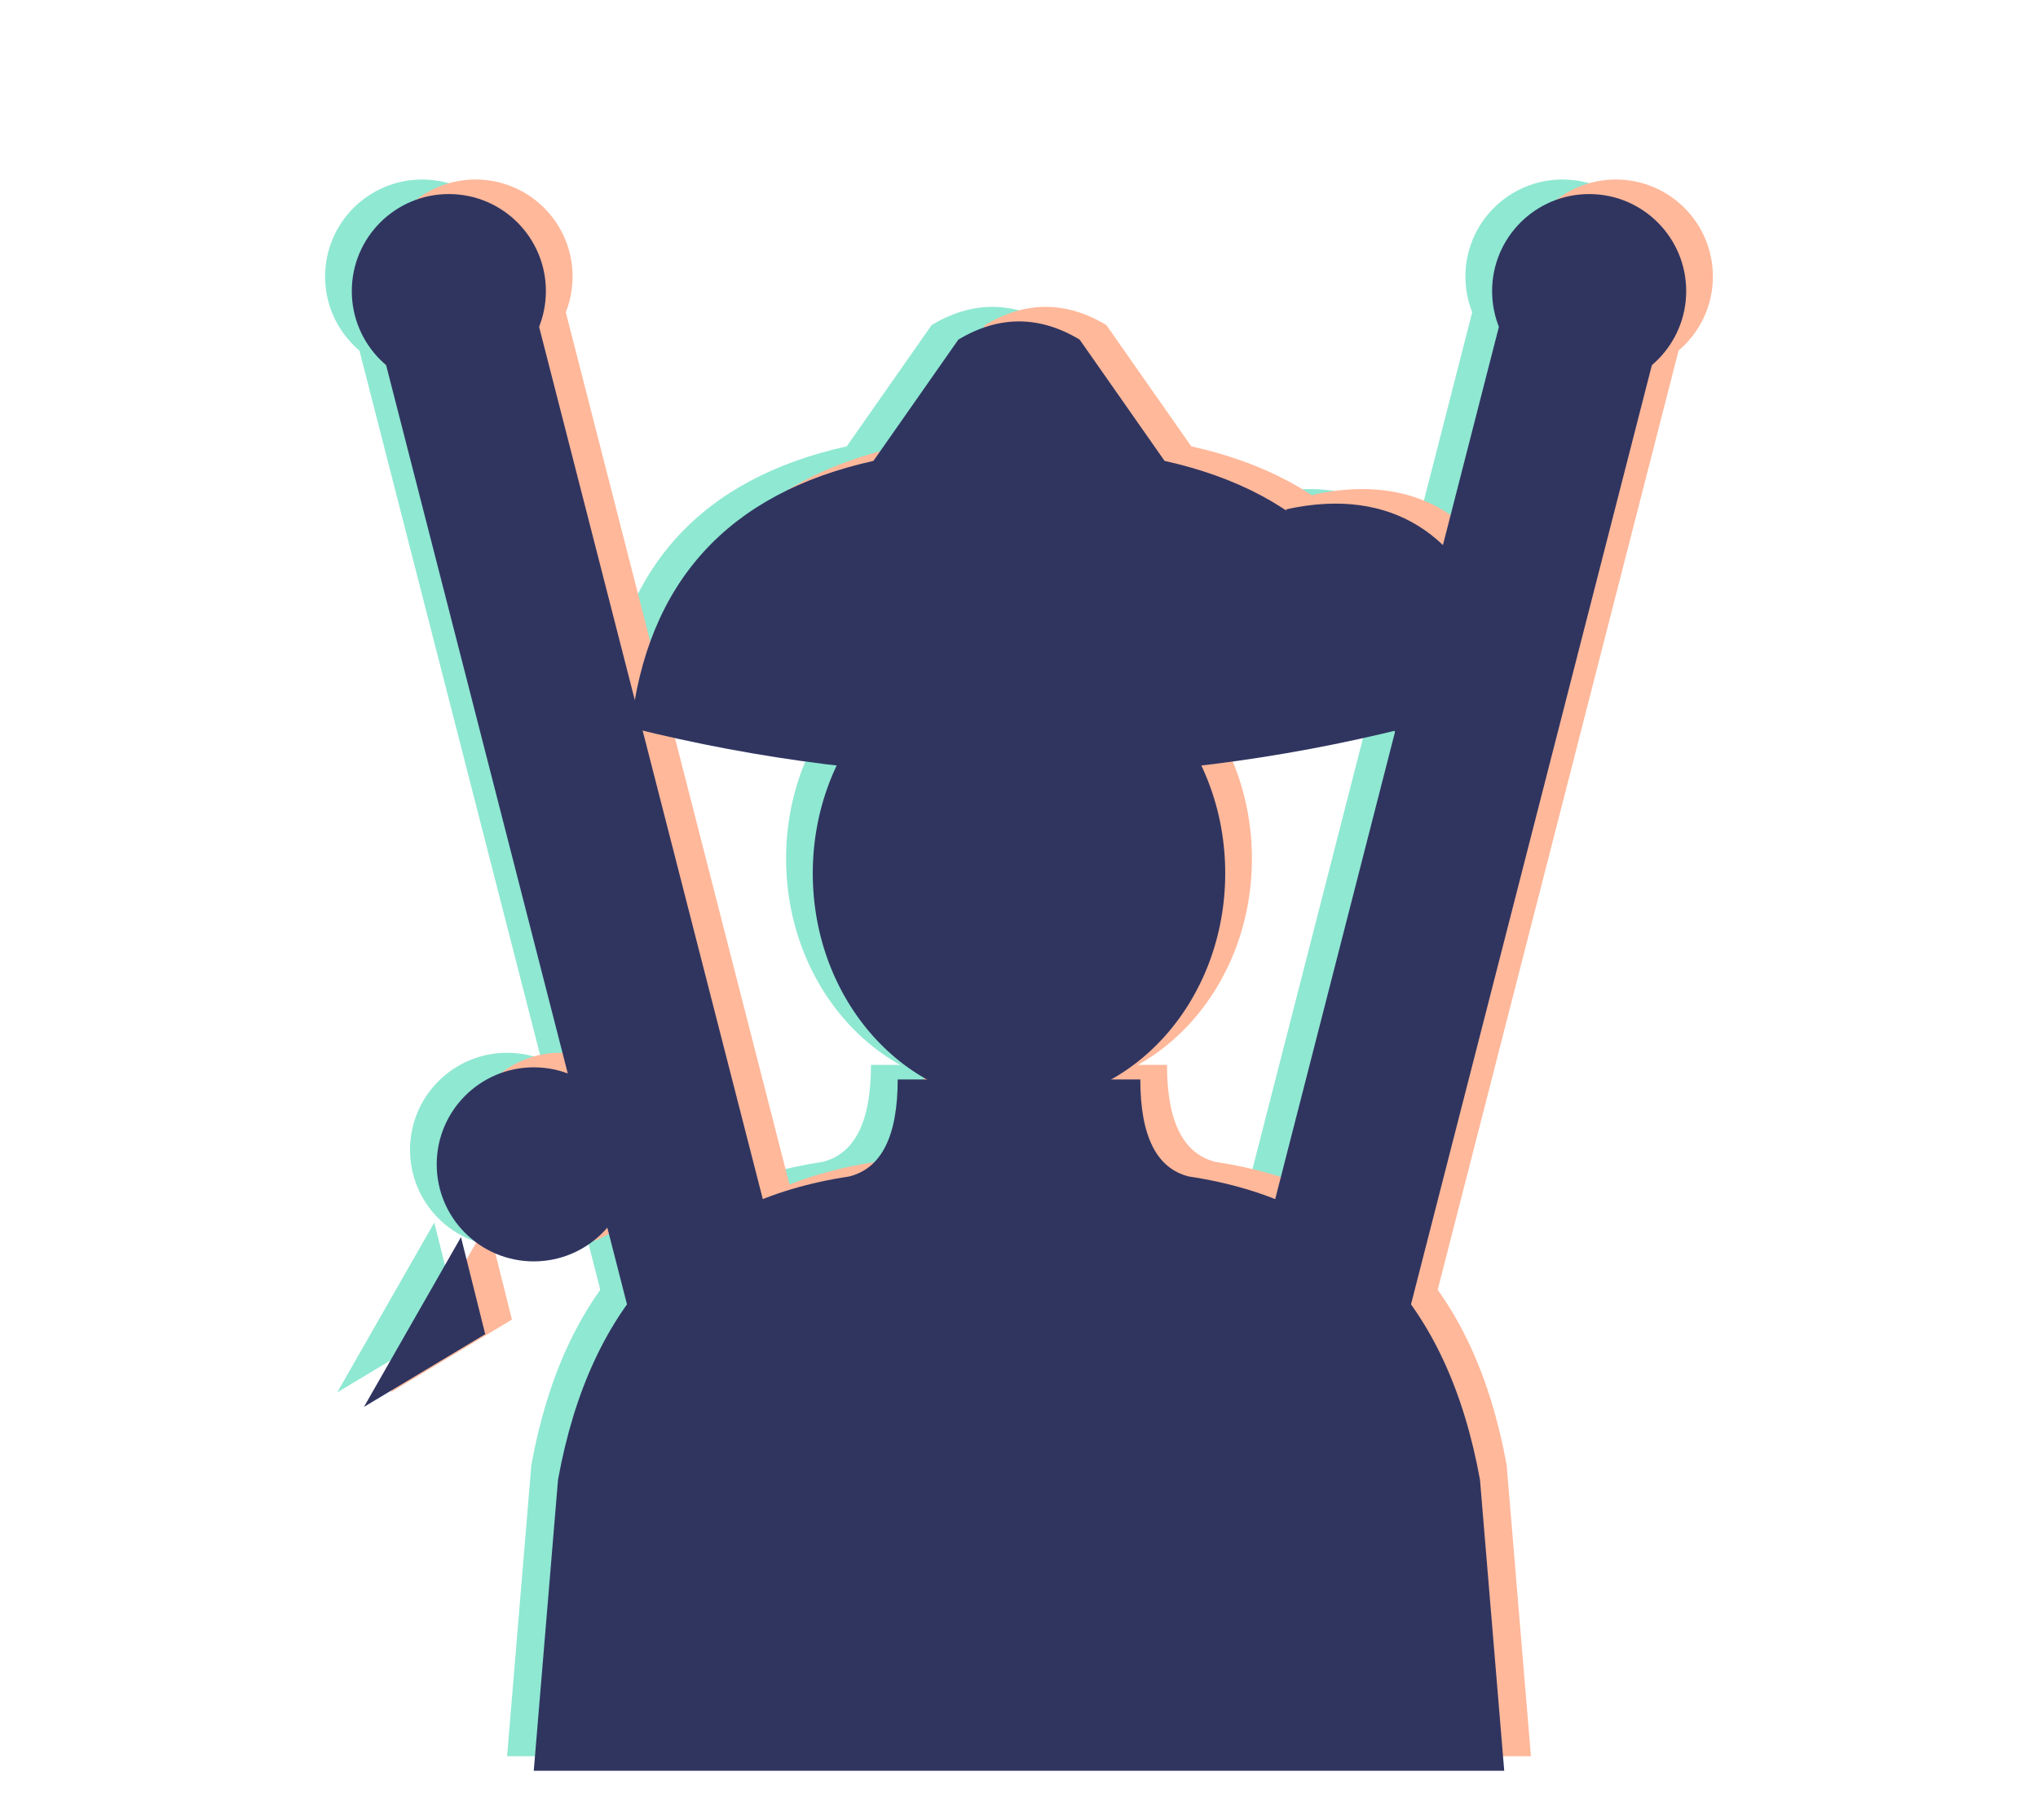
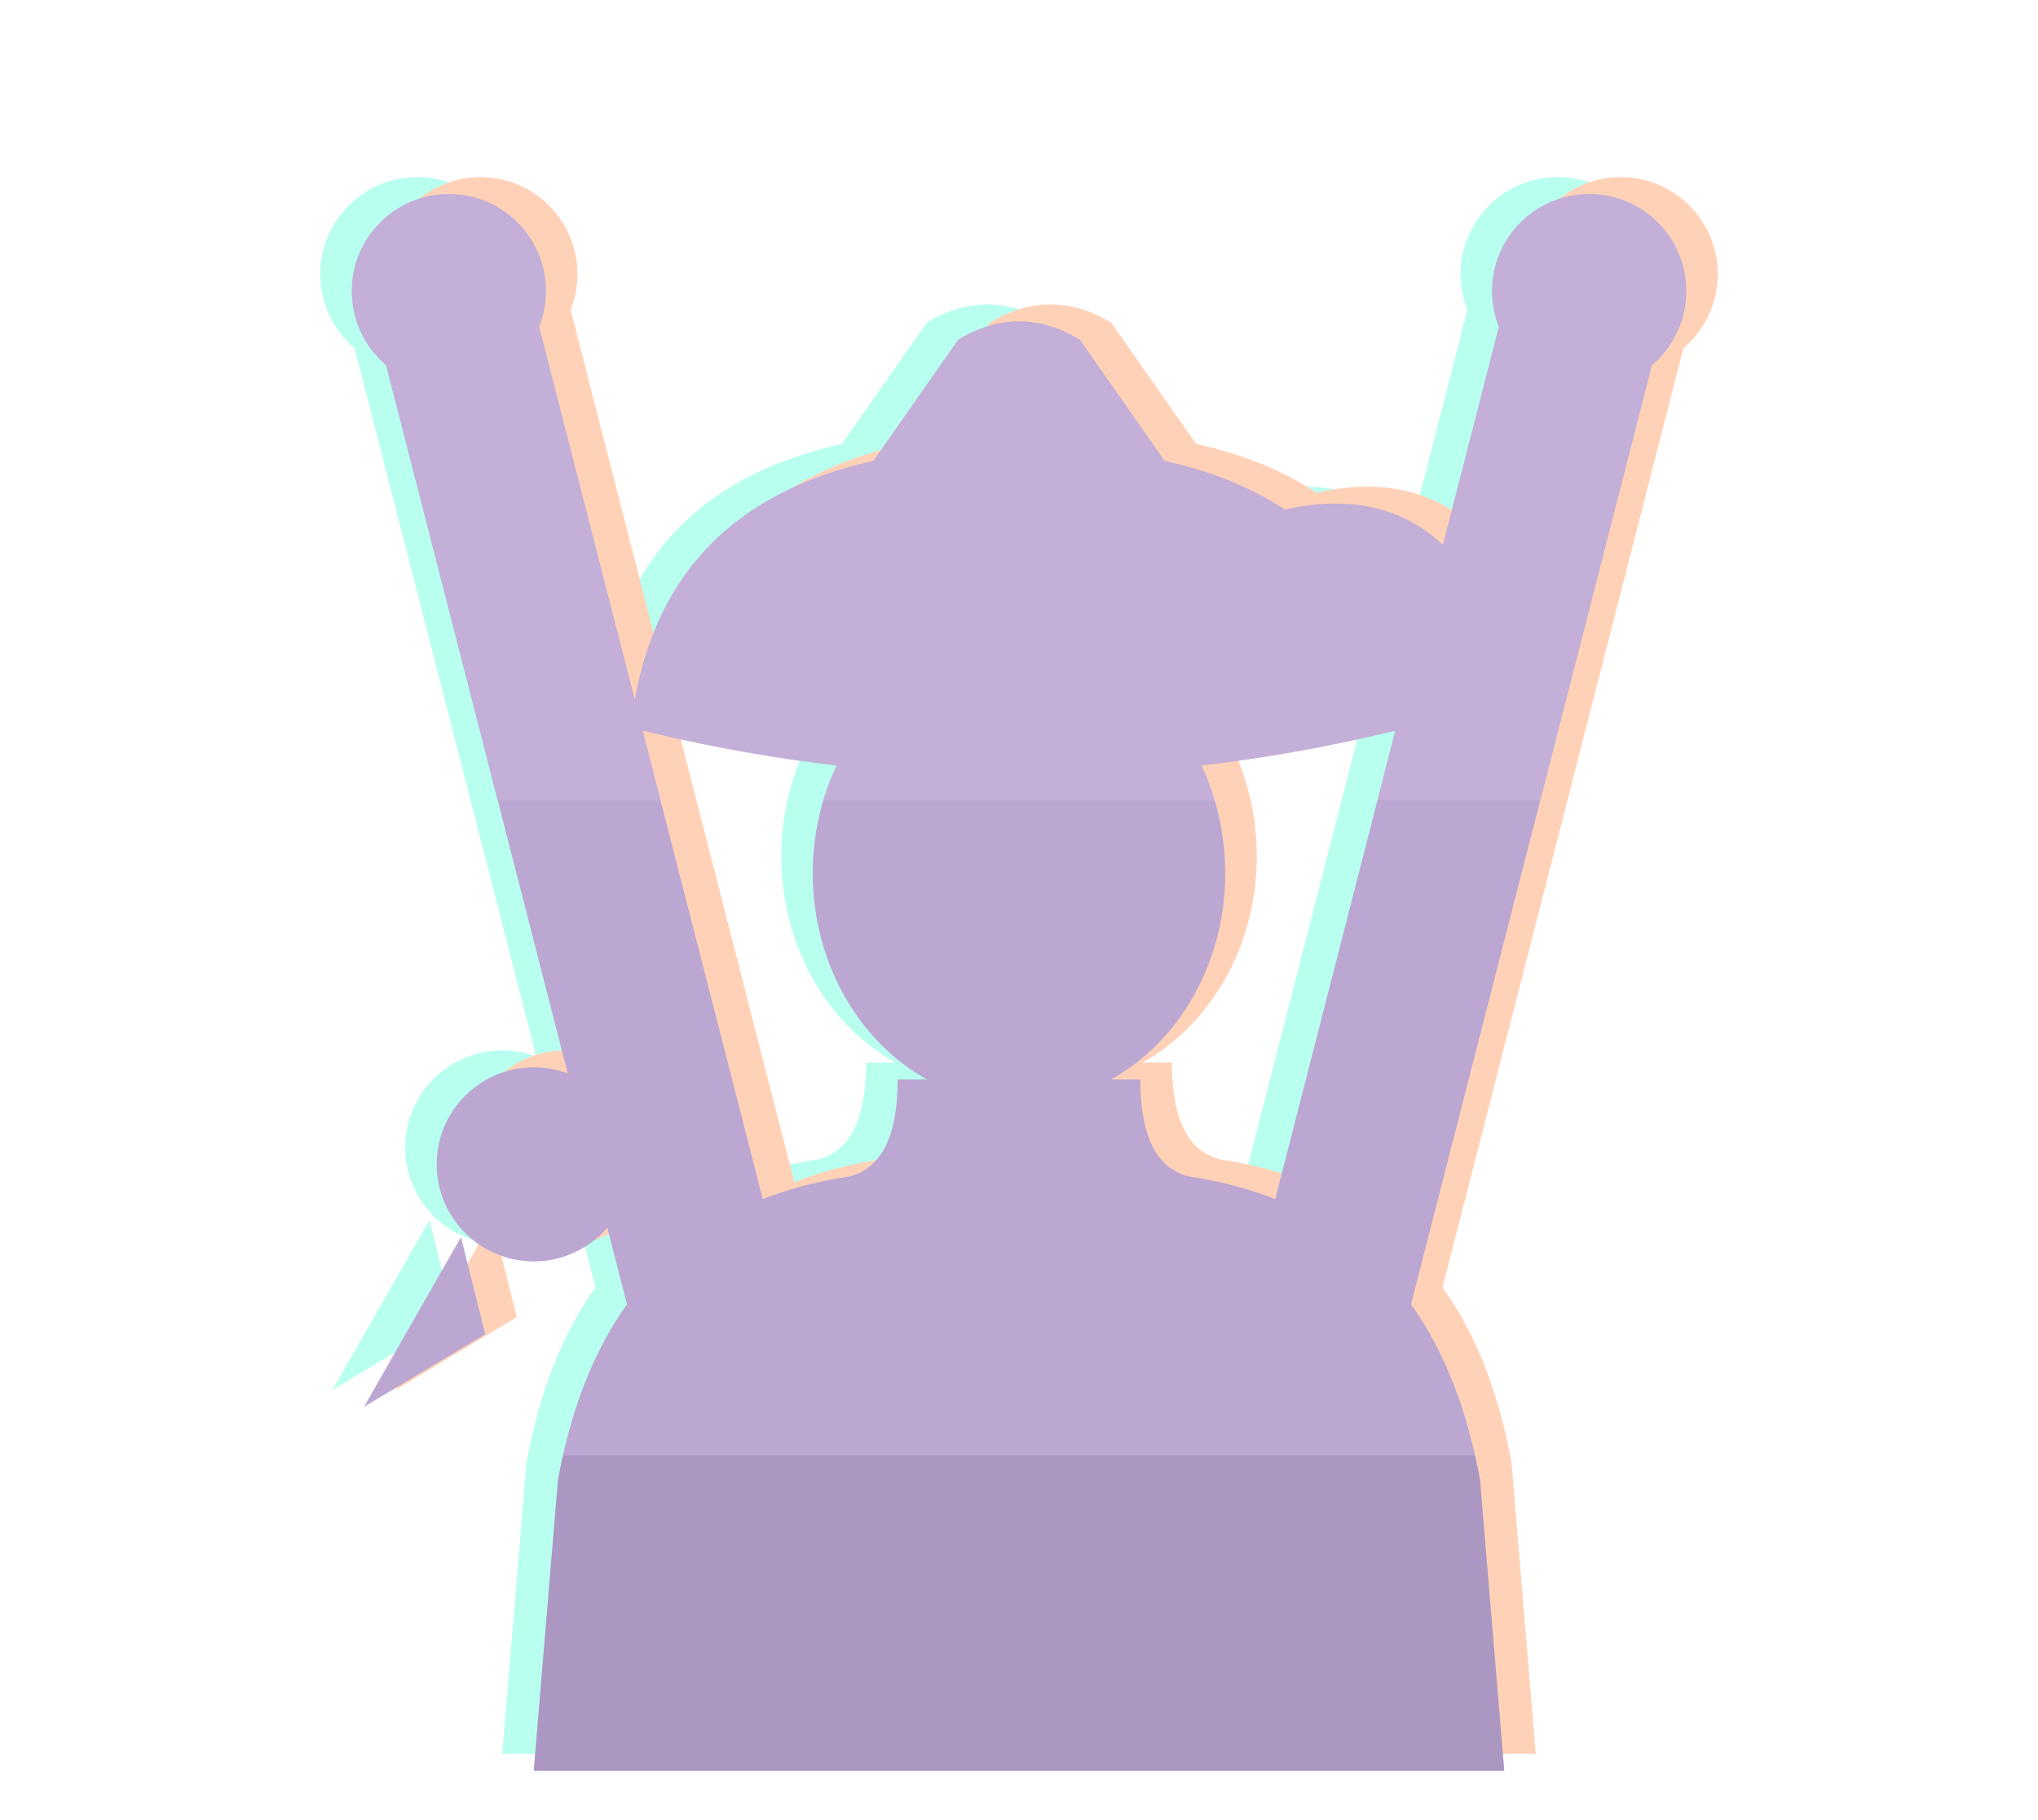
<svg xmlns="http://www.w3.org/2000/svg" width="336" height="300" viewBox="-84 -146 168 150">
-   <g transform="translate(-2.2 -1.2)">
-     <path d="M-40 0 L-38 -24 Q-34 -46 -14 -49 Q-10 -50 -10 -57 L10 -57 Q10 -50 14 -49 Q34 -46 38 -24 L40 0 Z" fill="#8fe8d2" />
-     <ellipse cx="0" cy="-74" rx="17" ry="19" fill="#8fe8d2" />
-     <path d="M-32 -86 Q-30 -104 -12 -108 L-5 -118 Q0 -121 5 -118 L12 -108 Q30 -104 32 -86 Q0 -78 -32 -86 Z" fill="#8fe8d2" />
-     <path d="M22 -104 C40 -108 44 -86 38 -70 C32 -84 28 -92 22 -104 Z" fill="#8fe8d2" />
-     <circle cx="-40" cy="-50" r="8" fill="#8fe8d2" />
-     <path d="M-46 -44 L-54 -30 L-44 -36 Z" fill="#8fe8d2" />
-     <line x1="-26" y1="-40" x2="-46" y2="-118" stroke="#8fe8d2" stroke-width="13" stroke-linecap="round" />
-     <circle cx="-47" cy="-122" r="8" fill="#8fe8d2" />
-     <line x1="26" y1="-40" x2="46" y2="-118" stroke="#8fe8d2" stroke-width="13" stroke-linecap="round" />
-     <circle cx="47" cy="-122" r="8" fill="#8fe8d2" />
+   <defs>
+     <clipPath id="topband">
+       <rect x="-90" y="-150" width="180" height="70" />
+     </clipPath>
+     <clipPath id="lowband">
+       <rect x="-90" y="-26" width="180" height="40" />
+     </clipPath>
+   </defs>
+   <g transform="translate(-2.6 -1.4)">
+     <path d="M-40 0 L-38 -24 Q-34 -46 -14 -49 Q-10 -50 -10 -57 L10 -57 Q10 -50 14 -49 Q34 -46 38 -24 L40 0 Z" fill="#b8fff0" />
+     <ellipse cx="0" cy="-74" rx="17" ry="19" fill="#b8fff0" />
+     <path d="M-32 -86 Q-30 -104 -12 -108 L-5 -118 Q0 -121 5 -118 L12 -108 Q30 -104 32 -86 Q0 -78 -32 -86 Z" fill="#b8fff0" />
+     <path d="M22 -104 C40 -108 44 -86 38 -70 C32 -84 28 -92 22 -104 Z" fill="#b8fff0" />
+     <circle cx="-40" cy="-50" r="8" fill="#b8fff0" />
+     <path d="M-46 -44 L-54 -30 L-44 -36 Z" fill="#b8fff0" />
+     <line x1="-26" y1="-40" x2="-46" y2="-118" stroke="#b8fff0" stroke-width="13" stroke-linecap="round" />
+     <circle cx="-47" cy="-122" r="8" fill="#b8fff0" />
+     <line x1="26" y1="-40" x2="46" y2="-118" stroke="#b8fff0" stroke-width="13" stroke-linecap="round" />
+     <circle cx="47" cy="-122" r="8" fill="#b8fff0" />
  </g>
-   <g transform="translate(2.2 -1.2)">
-     <path d="M-40 0 L-38 -24 Q-34 -46 -14 -49 Q-10 -50 -10 -57 L10 -57 Q10 -50 14 -49 Q34 -46 38 -24 L40 0 Z" fill="#ffb89a" />
-     <ellipse cx="0" cy="-74" rx="17" ry="19" fill="#ffb89a" />
-     <path d="M-32 -86 Q-30 -104 -12 -108 L-5 -118 Q0 -121 5 -118 L12 -108 Q30 -104 32 -86 Q0 -78 -32 -86 Z" fill="#ffb89a" />
-     <path d="M22 -104 C40 -108 44 -86 38 -70 C32 -84 28 -92 22 -104 Z" fill="#ffb89a" />
-     <circle cx="-40" cy="-50" r="8" fill="#ffb89a" />
-     <path d="M-46 -44 L-54 -30 L-44 -36 Z" fill="#ffb89a" />
-     <line x1="-26" y1="-40" x2="-46" y2="-118" stroke="#ffb89a" stroke-width="13" stroke-linecap="round" />
-     <circle cx="-47" cy="-122" r="8" fill="#ffb89a" />
-     <line x1="26" y1="-40" x2="46" y2="-118" stroke="#ffb89a" stroke-width="13" stroke-linecap="round" />
-     <circle cx="47" cy="-122" r="8" fill="#ffb89a" />
+   <g transform="translate(2.6 -1.4)">
+     <path d="M-40 0 L-38 -24 Q-34 -46 -14 -49 Q-10 -50 -10 -57 L10 -57 Q10 -50 14 -49 Q34 -46 38 -24 L40 0 Z" fill="#ffd2b8" />
+     <ellipse cx="0" cy="-74" rx="17" ry="19" fill="#ffd2b8" />
+     <path d="M-32 -86 Q-30 -104 -12 -108 L-5 -118 Q0 -121 5 -118 L12 -108 Q30 -104 32 -86 Q0 -78 -32 -86 Z" fill="#ffd2b8" />
+     <path d="M22 -104 C40 -108 44 -86 38 -70 C32 -84 28 -92 22 -104 Z" fill="#ffd2b8" />
+     <circle cx="-40" cy="-50" r="8" fill="#ffd2b8" />
+     <path d="M-46 -44 L-54 -30 L-44 -36 Z" fill="#ffd2b8" />
+     <line x1="-26" y1="-40" x2="-46" y2="-118" stroke="#ffd2b8" stroke-width="13" stroke-linecap="round" />
+     <circle cx="-47" cy="-122" r="8" fill="#ffd2b8" />
+     <line x1="26" y1="-40" x2="46" y2="-118" stroke="#ffd2b8" stroke-width="13" stroke-linecap="round" />
+     <circle cx="47" cy="-122" r="8" fill="#ffd2b8" />
  </g>
  <g transform="translate(0 0)">
-     <path d="M-40 0 L-38 -24 Q-34 -46 -14 -49 Q-10 -50 -10 -57 L10 -57 Q10 -50 14 -49 Q34 -46 38 -24 L40 0 Z" fill="#303560" />
-     <ellipse cx="0" cy="-74" rx="17" ry="19" fill="#303560" />
-     <path d="M-32 -86 Q-30 -104 -12 -108 L-5 -118 Q0 -121 5 -118 L12 -108 Q30 -104 32 -86 Q0 -78 -32 -86 Z" fill="#303560" />
-     <path d="M22 -104 C40 -108 44 -86 38 -70 C32 -84 28 -92 22 -104 Z" fill="#303560" />
-     <circle cx="-40" cy="-50" r="8" fill="#303560" />
-     <path d="M-46 -44 L-54 -30 L-44 -36 Z" fill="#303560" />
-     <line x1="-26" y1="-40" x2="-46" y2="-118" stroke="#303560" stroke-width="13" stroke-linecap="round" />
-     <circle cx="-47" cy="-122" r="8" fill="#303560" />
-     <line x1="26" y1="-40" x2="46" y2="-118" stroke="#303560" stroke-width="13" stroke-linecap="round" />
-     <circle cx="47" cy="-122" r="8" fill="#303560" />
+     <path d="M-40 0 L-38 -24 Q-34 -46 -14 -49 Q-10 -50 -10 -57 L10 -57 Q10 -50 14 -49 Q34 -46 38 -24 L40 0 Z" fill="#bca6d2" />
+     <ellipse cx="0" cy="-74" rx="17" ry="19" fill="#bca6d2" />
+     <path d="M-32 -86 Q-30 -104 -12 -108 L-5 -118 Q0 -121 5 -118 L12 -108 Q30 -104 32 -86 Q0 -78 -32 -86 Z" fill="#bca6d2" />
+     <path d="M22 -104 C40 -108 44 -86 38 -70 C32 -84 28 -92 22 -104 Z" fill="#bca6d2" />
+     <circle cx="-40" cy="-50" r="8" fill="#bca6d2" />
+     <path d="M-46 -44 L-54 -30 L-44 -36 Z" fill="#bca6d2" />
+     <line x1="-26" y1="-40" x2="-46" y2="-118" stroke="#bca6d2" stroke-width="13" stroke-linecap="round" />
+     <circle cx="-47" cy="-122" r="8" fill="#bca6d2" />
+     <line x1="26" y1="-40" x2="46" y2="-118" stroke="#bca6d2" stroke-width="13" stroke-linecap="round" />
+     <circle cx="47" cy="-122" r="8" fill="#bca6d2" />
+   </g>
+   <g opacity="0.55" clip-path="url(#topband)" transform="translate(0 0)">
+     <path d="M-40 0 L-38 -24 Q-34 -46 -14 -49 Q-10 -50 -10 -57 L10 -57 Q10 -50 14 -49 Q34 -46 38 -24 L40 0 Z" fill="#c8b6da" />
+     <ellipse cx="0" cy="-74" rx="17" ry="19" fill="#c8b6da" />
+     <path d="M-32 -86 Q-30 -104 -12 -108 L-5 -118 Q0 -121 5 -118 L12 -108 Q30 -104 32 -86 Q0 -78 -32 -86 Z" fill="#c8b6da" />
+     <path d="M22 -104 C40 -108 44 -86 38 -70 C32 -84 28 -92 22 -104 Z" fill="#c8b6da" />
+     <circle cx="-40" cy="-50" r="8" fill="#c8b6da" />
+     <path d="M-46 -44 L-54 -30 L-44 -36 Z" fill="#c8b6da" />
+     <line x1="-26" y1="-40" x2="-46" y2="-118" stroke="#c8b6da" stroke-width="13" stroke-linecap="round" />
+     <circle cx="-47" cy="-122" r="8" fill="#c8b6da" />
+     <line x1="26" y1="-40" x2="46" y2="-118" stroke="#c8b6da" stroke-width="13" stroke-linecap="round" />
+     <circle cx="47" cy="-122" r="8" fill="#c8b6da" />
+   </g>
+   <g opacity="0.6" clip-path="url(#lowband)" transform="translate(0 0)">
+     <path d="M-40 0 L-38 -24 Q-34 -46 -14 -49 Q-10 -50 -10 -57 L10 -57 Q10 -50 14 -49 Q34 -46 38 -24 L40 0 Z" fill="#a18db9" />
+     <ellipse cx="0" cy="-74" rx="17" ry="19" fill="#a18db9" />
+     <path d="M-32 -86 Q-30 -104 -12 -108 L-5 -118 Q0 -121 5 -118 L12 -108 Q30 -104 32 -86 Q0 -78 -32 -86 Z" fill="#a18db9" />
+     <path d="M22 -104 C40 -108 44 -86 38 -70 C32 -84 28 -92 22 -104 Z" fill="#a18db9" />
+     <circle cx="-40" cy="-50" r="8" fill="#a18db9" />
+     <path d="M-46 -44 L-54 -30 L-44 -36 Z" fill="#a18db9" />
+     <line x1="-26" y1="-40" x2="-46" y2="-118" stroke="#a18db9" stroke-width="13" stroke-linecap="round" />
+     <circle cx="-47" cy="-122" r="8" fill="#a18db9" />
+     <line x1="26" y1="-40" x2="46" y2="-118" stroke="#a18db9" stroke-width="13" stroke-linecap="round" />
+     <circle cx="47" cy="-122" r="8" fill="#a18db9" />
  </g>
</svg>
